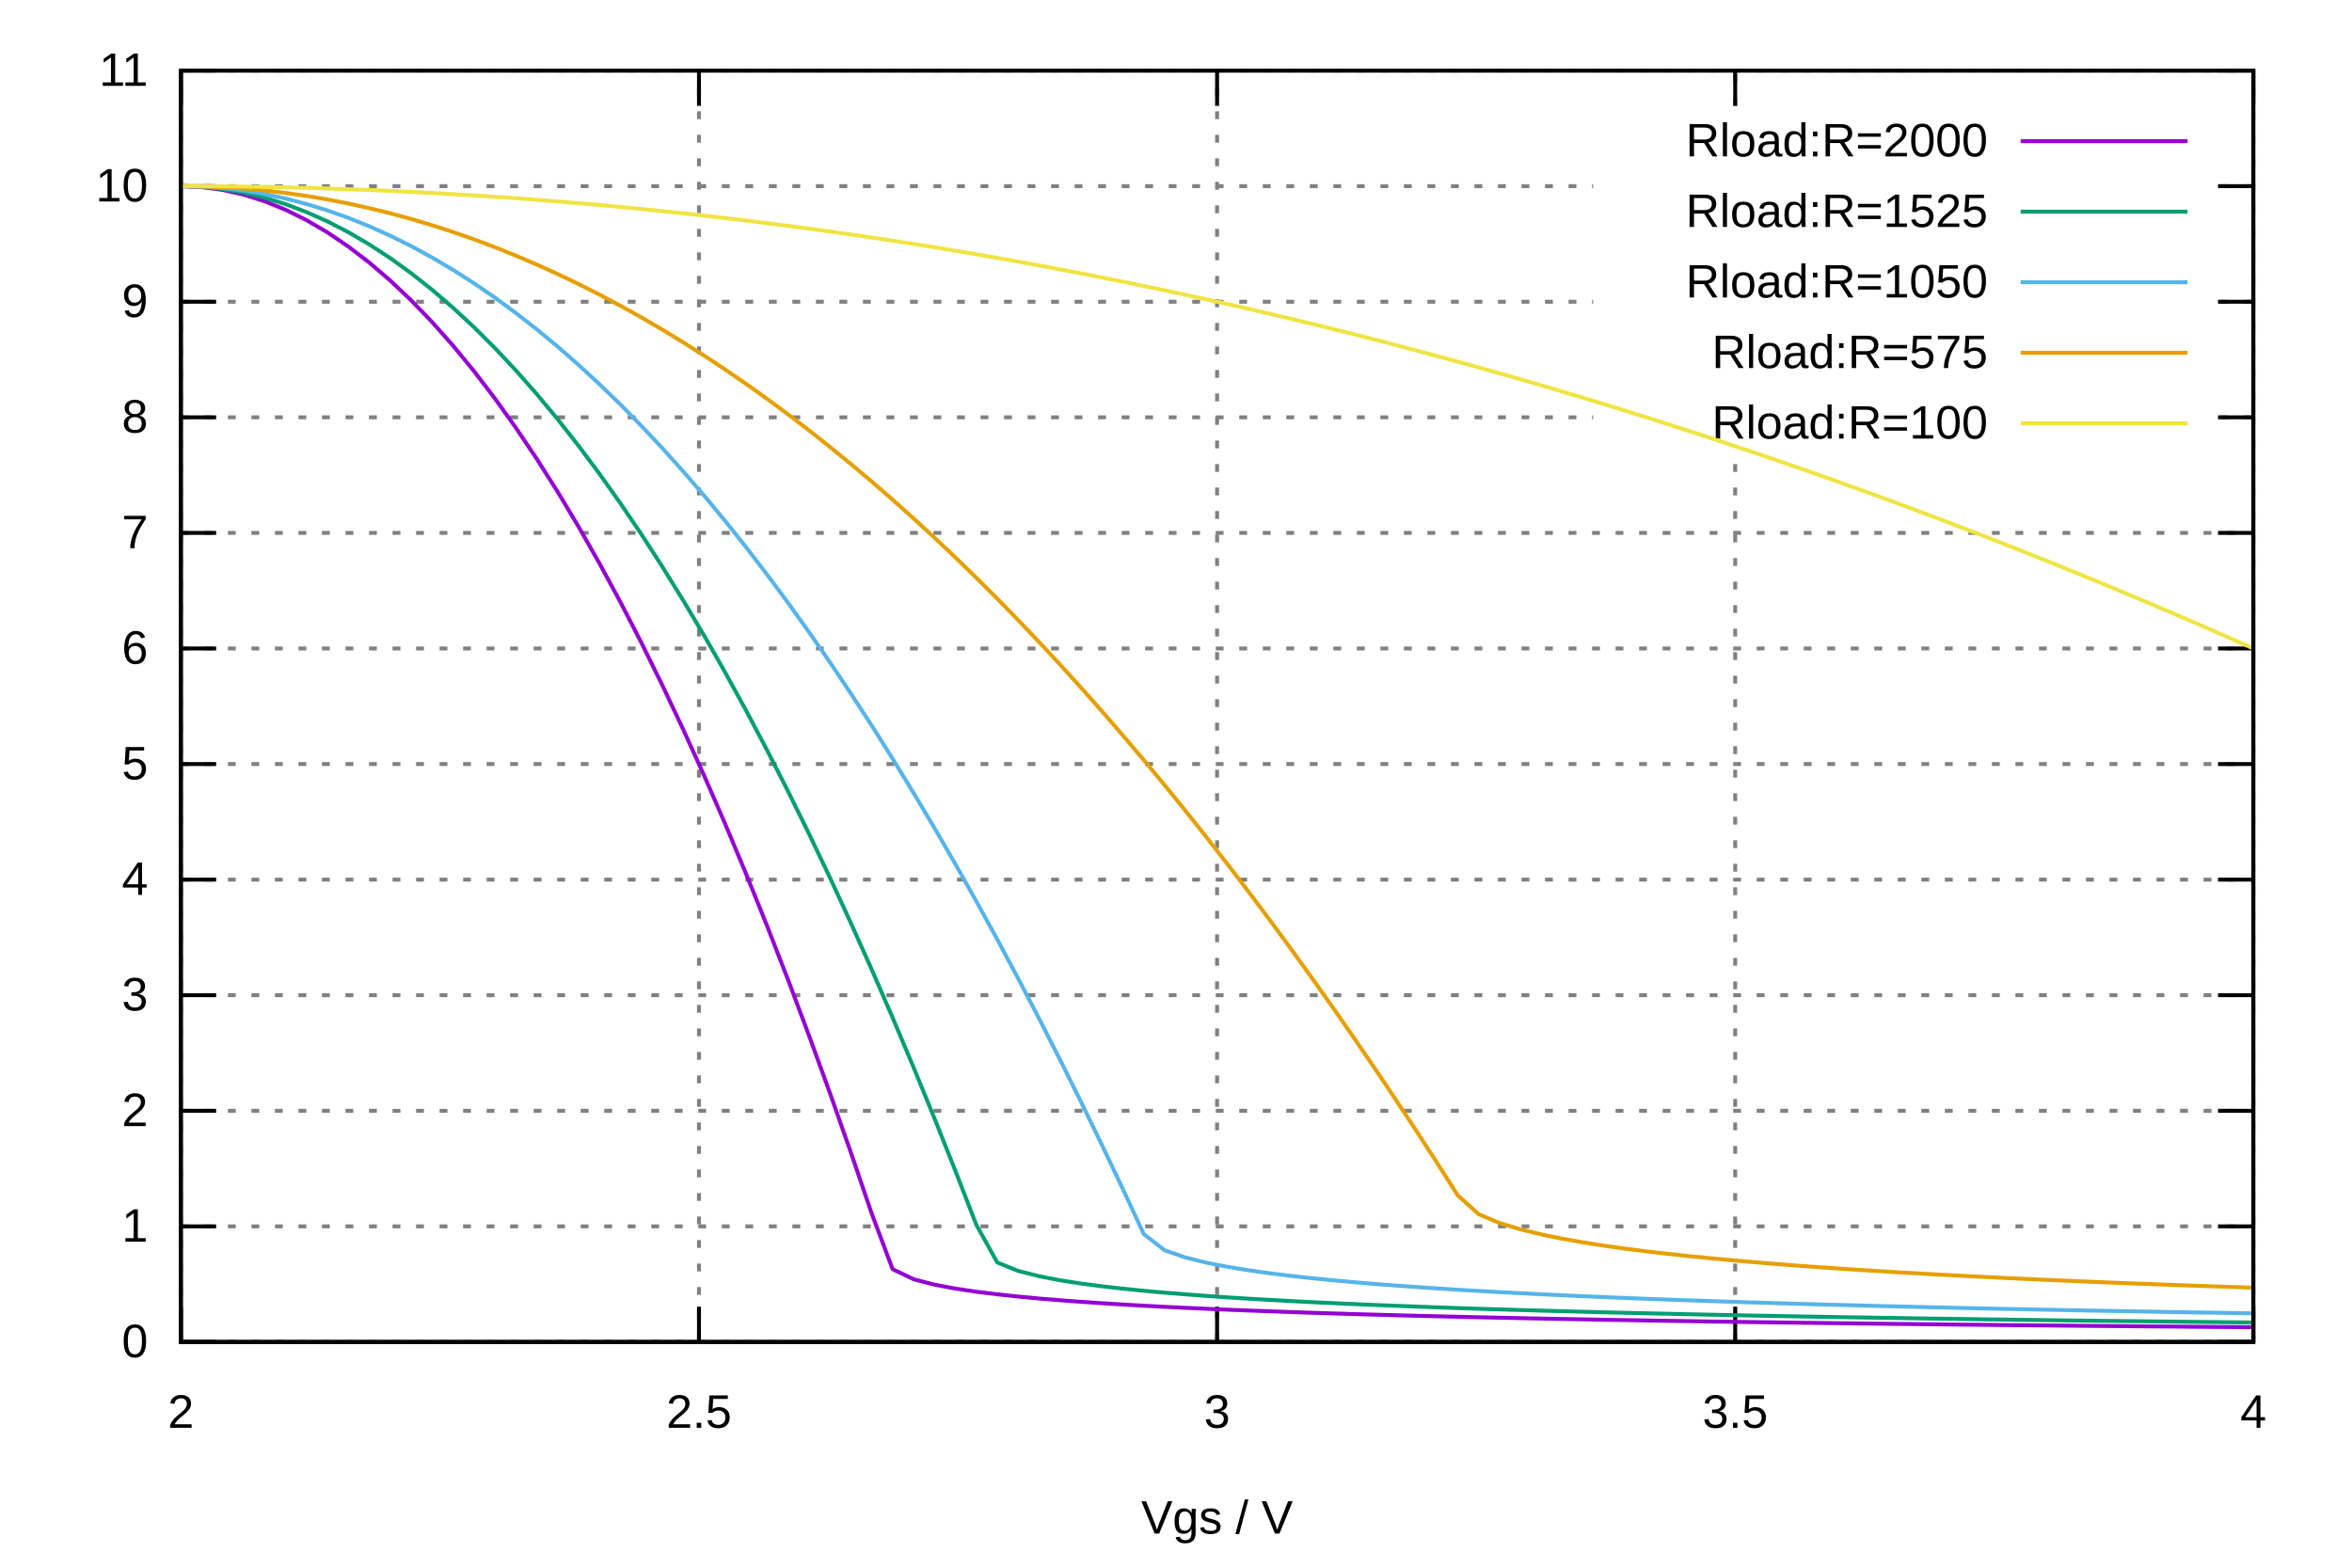
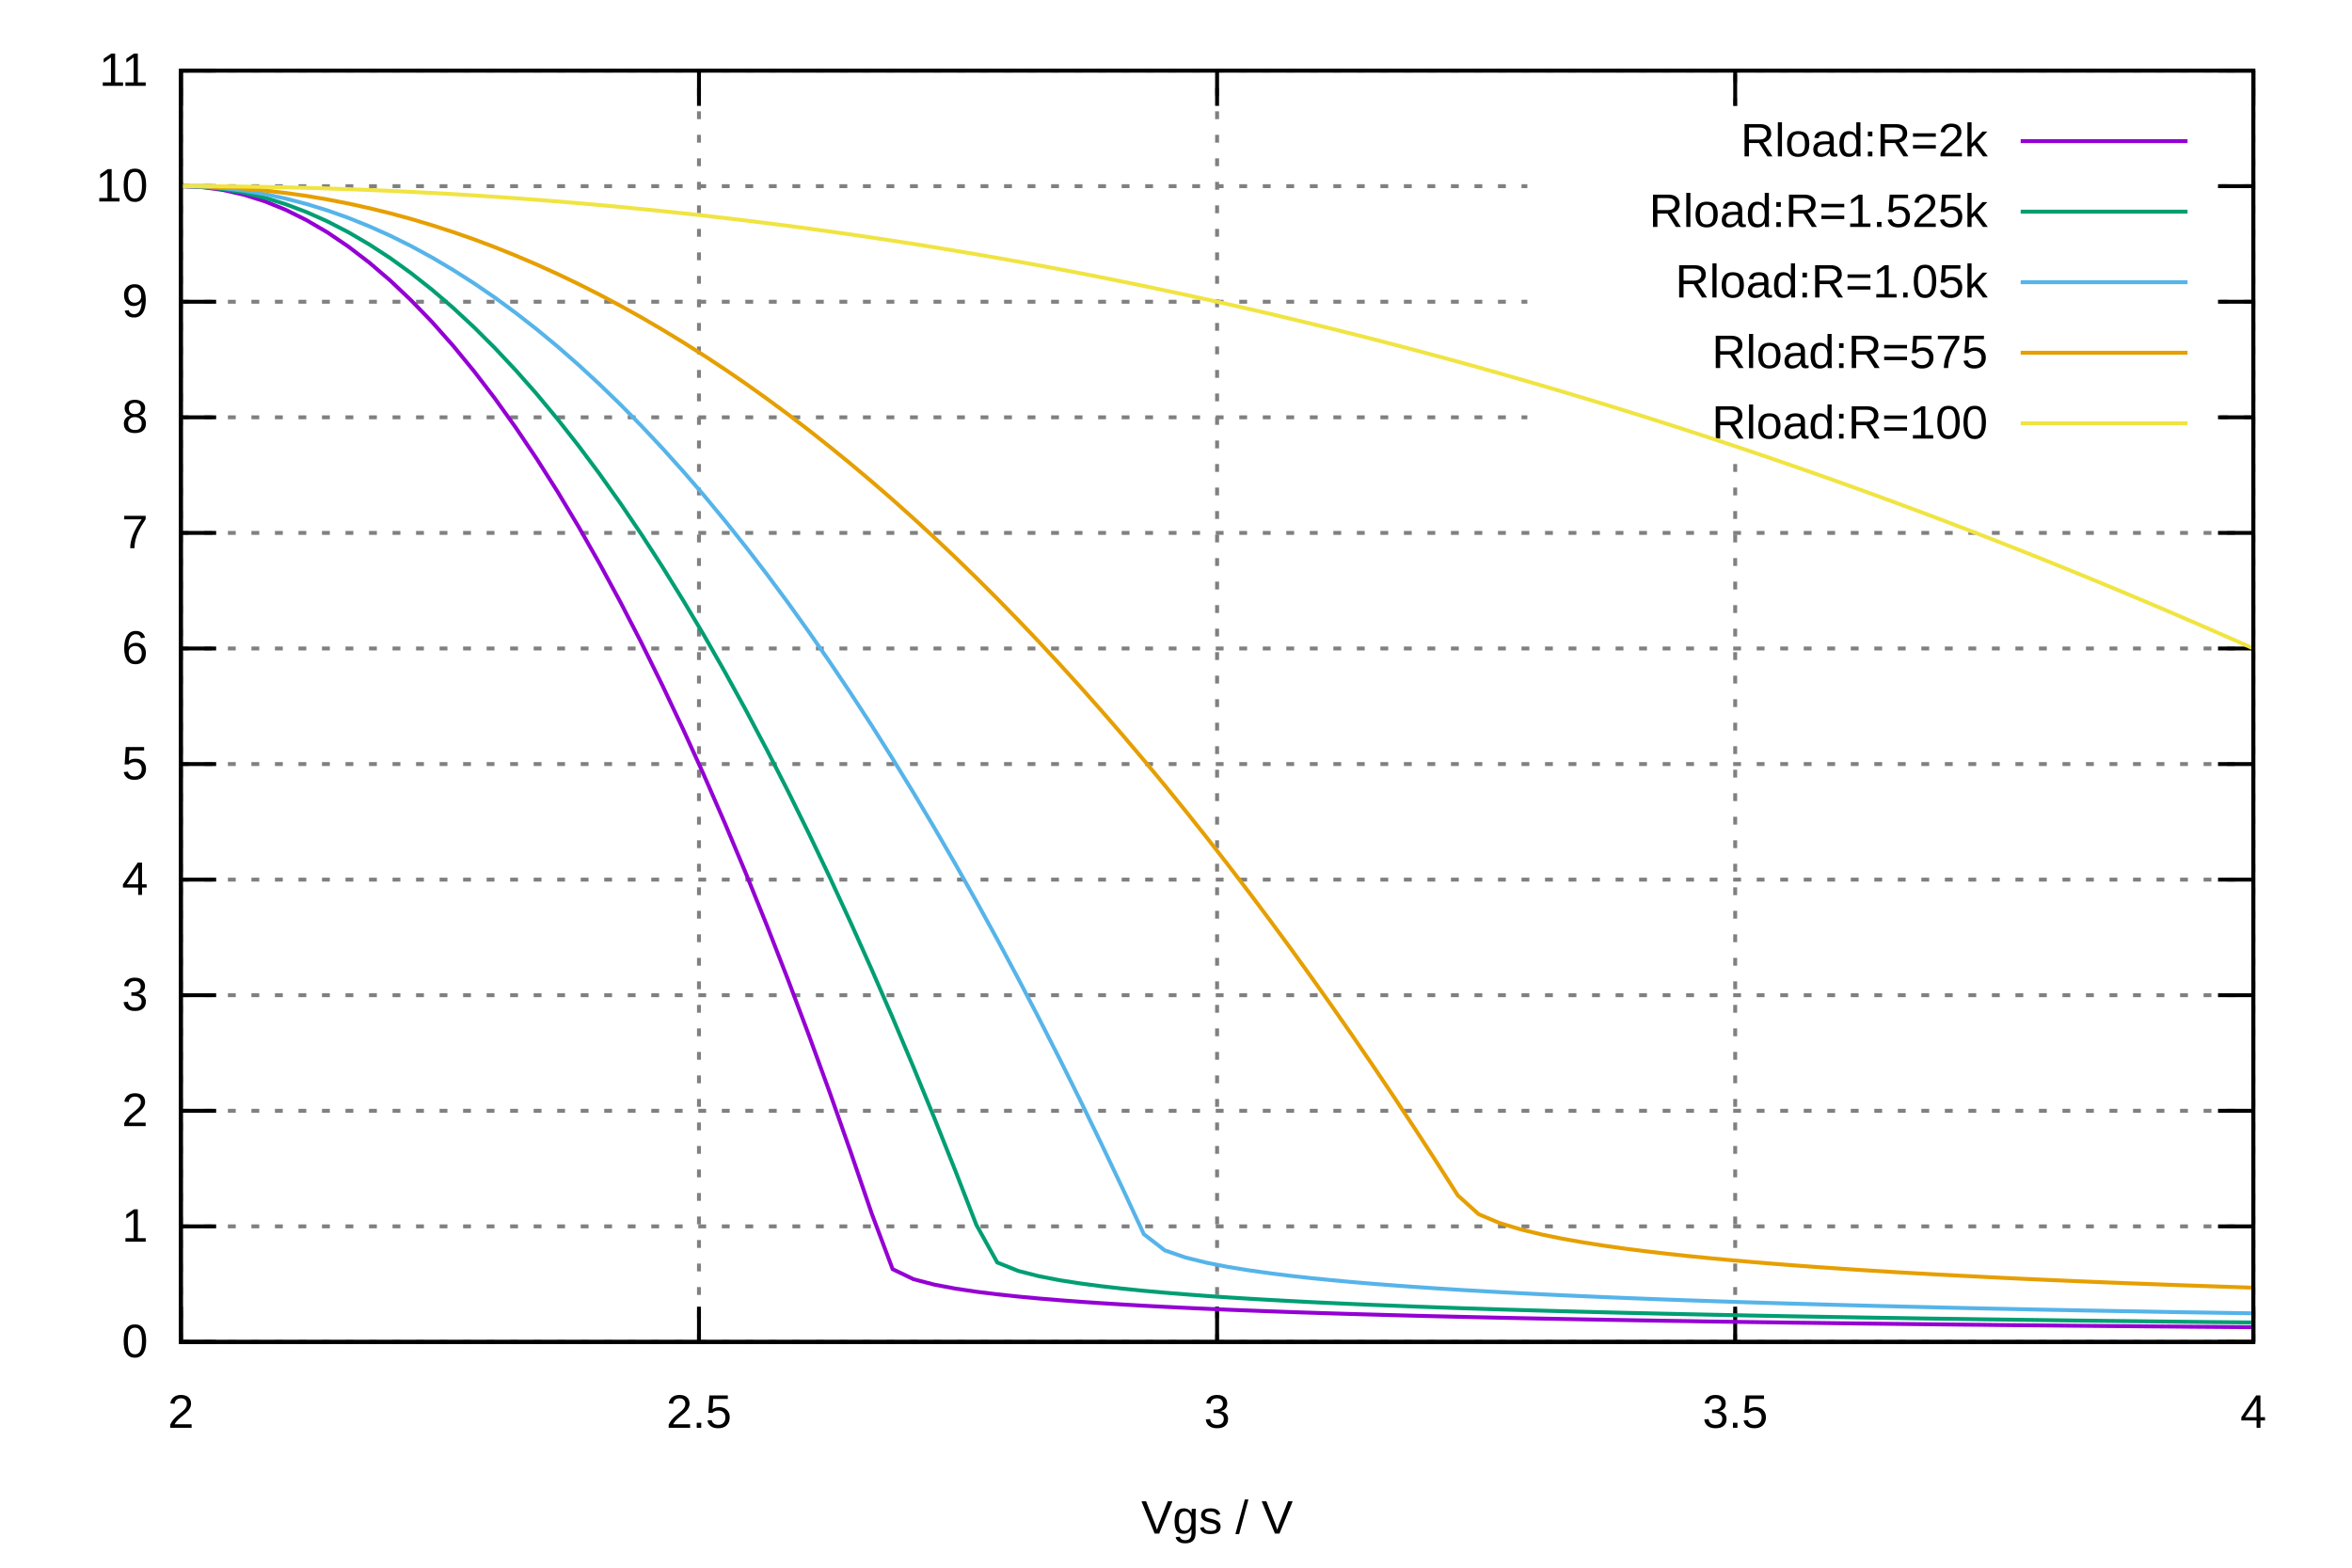
<svg xmlns="http://www.w3.org/2000/svg" xmlns:xlink="http://www.w3.org/1999/xlink" viewBox="0 0 600 400">
  <g id="gnuplot_canvas">
    <rect x="0" y="0" width="600" height="400" fill="none" />
    <defs>
      <circle id="gpDot" r="0.5" stroke-width="0.5" stroke="currentColor" />
      <path id="gpPt0" stroke-width="0.222" stroke="currentColor" d="M-1,0 h2 M0,-1 v2" />
      <path id="gpPt1" stroke-width="0.222" stroke="currentColor" d="M-1,-1 L1,1 M1,-1 L-1,1" />
      <path id="gpPt2" stroke-width="0.222" stroke="currentColor" d="M-1,0 L1,0 M0,-1 L0,1 M-1,-1 L1,1 M-1,1 L1,-1" />
      <rect id="gpPt3" stroke-width="0.222" stroke="currentColor" x="-1" y="-1" width="2" height="2" />
      <rect id="gpPt4" stroke-width="0.222" stroke="currentColor" fill="currentColor" x="-1" y="-1" width="2" height="2" />
      <circle id="gpPt5" stroke-width="0.222" stroke="currentColor" cx="0" cy="0" r="1" />
      <use xlink:href="#gpPt5" id="gpPt6" fill="currentColor" stroke="none" />
      <path id="gpPt7" stroke-width="0.222" stroke="currentColor" d="M0,-1.33 L-1.33,0.67 L1.33,0.67 z" />
      <use xlink:href="#gpPt7" id="gpPt8" fill="currentColor" stroke="none" />
      <use xlink:href="#gpPt7" id="gpPt9" stroke="currentColor" transform="rotate(180)" />
      <use xlink:href="#gpPt9" id="gpPt10" fill="currentColor" stroke="none" />
      <use xlink:href="#gpPt3" id="gpPt11" stroke="currentColor" transform="rotate(45)" />
      <use xlink:href="#gpPt11" id="gpPt12" fill="currentColor" stroke="none" />
      <path id="gpPt13" stroke-width="0.222" stroke="currentColor" d="M0,1.330 L1.265,0.411 L0.782,-1.067 L-0.782,-1.076 L-1.265,0.411 z" />
      <use xlink:href="#gpPt13" id="gpPt14" fill="currentColor" stroke="none" />
      <filter id="textbox" filterUnits="objectBoundingBox" x="0" y="0" height="1" width="1">
        <feFlood flood-color="white" flood-opacity="1" result="bgnd" />
        <feComposite in="SourceGraphic" in2="bgnd" operator="atop" />
      </filter>
      <filter id="greybox" filterUnits="objectBoundingBox" x="0" y="0" height="1" width="1">
        <feFlood flood-color="lightgrey" flood-opacity="1" result="grey" />
        <feComposite in="SourceGraphic" in2="grey" operator="atop" />
      </filter>
    </defs>
    <g fill="none" color="white" stroke="currentColor" stroke-width="1.00" stroke-linecap="butt" stroke-linejoin="miter">
</g>
    <g fill="none" color="black" stroke="currentColor" stroke-width="1.00" stroke-linecap="butt" stroke-linejoin="miter">
</g>
    <g fill="none" color="gray" stroke="currentColor" stroke-width="1.00" stroke-linecap="butt" stroke-linejoin="miter">
      <path stroke="gray" stroke-dasharray="2,4" class="gridline" d="M46.14,342.40 L574.82,342.40  " />
    </g>
    <g fill="none" color="black" stroke="currentColor" stroke-width="1.00" stroke-linecap="butt" stroke-linejoin="miter">
      <path stroke="black" d="M46.14,342.40 L55.14,342.40 M574.82,342.40 L565.82,342.40  " />
      <g transform="translate(37.75,346.30)" stroke="none" fill="black" font-family="Arial" font-size="12.00" text-anchor="end">
        <text>
          <tspan font-family="Arial"> 0</tspan>
        </text>
      </g>
    </g>
    <g fill="none" color="black" stroke="currentColor" stroke-width="1.00" stroke-linecap="butt" stroke-linejoin="miter">
</g>
    <g fill="none" color="gray" stroke="currentColor" stroke-width="1.00" stroke-linecap="butt" stroke-linejoin="miter">
      <path stroke="gray" stroke-dasharray="2,4" class="gridline" d="M46.14,312.91 L574.82,312.91  " />
    </g>
    <g fill="none" color="black" stroke="currentColor" stroke-width="1.00" stroke-linecap="butt" stroke-linejoin="miter">
      <path stroke="black" d="M46.14,312.91 L55.14,312.91 M574.82,312.91 L565.82,312.91  " />
      <g transform="translate(37.75,316.81)" stroke="none" fill="black" font-family="Arial" font-size="12.00" text-anchor="end">
        <text>
          <tspan font-family="Arial"> 1</tspan>
        </text>
      </g>
    </g>
    <g fill="none" color="black" stroke="currentColor" stroke-width="1.00" stroke-linecap="butt" stroke-linejoin="miter">
</g>
    <g fill="none" color="gray" stroke="currentColor" stroke-width="1.00" stroke-linecap="butt" stroke-linejoin="miter">
      <path stroke="gray" stroke-dasharray="2,4" class="gridline" d="M46.14,283.42 L574.82,283.42  " />
    </g>
    <g fill="none" color="black" stroke="currentColor" stroke-width="1.00" stroke-linecap="butt" stroke-linejoin="miter">
      <path stroke="black" d="M46.14,283.42 L55.14,283.42 M574.82,283.42 L565.82,283.42  " />
      <g transform="translate(37.75,287.32)" stroke="none" fill="black" font-family="Arial" font-size="12.00" text-anchor="end">
        <text>
          <tspan font-family="Arial"> 2</tspan>
        </text>
      </g>
    </g>
    <g fill="none" color="black" stroke="currentColor" stroke-width="1.00" stroke-linecap="butt" stroke-linejoin="miter">
</g>
    <g fill="none" color="gray" stroke="currentColor" stroke-width="1.00" stroke-linecap="butt" stroke-linejoin="miter">
      <path stroke="gray" stroke-dasharray="2,4" class="gridline" d="M46.14,253.93 L574.82,253.93  " />
    </g>
    <g fill="none" color="black" stroke="currentColor" stroke-width="1.00" stroke-linecap="butt" stroke-linejoin="miter">
      <path stroke="black" d="M46.14,253.93 L55.14,253.93 M574.82,253.93 L565.82,253.93  " />
      <g transform="translate(37.75,257.83)" stroke="none" fill="black" font-family="Arial" font-size="12.00" text-anchor="end">
        <text>
          <tspan font-family="Arial"> 3</tspan>
        </text>
      </g>
    </g>
    <g fill="none" color="black" stroke="currentColor" stroke-width="1.00" stroke-linecap="butt" stroke-linejoin="miter">
</g>
    <g fill="none" color="gray" stroke="currentColor" stroke-width="1.00" stroke-linecap="butt" stroke-linejoin="miter">
      <path stroke="gray" stroke-dasharray="2,4" class="gridline" d="M46.14,224.44 L574.82,224.44  " />
    </g>
    <g fill="none" color="black" stroke="currentColor" stroke-width="1.00" stroke-linecap="butt" stroke-linejoin="miter">
      <path stroke="black" d="M46.14,224.44 L55.14,224.44 M574.82,224.44 L565.82,224.44  " />
      <g transform="translate(37.75,228.34)" stroke="none" fill="black" font-family="Arial" font-size="12.00" text-anchor="end">
        <text>
          <tspan font-family="Arial"> 4</tspan>
        </text>
      </g>
    </g>
    <g fill="none" color="black" stroke="currentColor" stroke-width="1.00" stroke-linecap="butt" stroke-linejoin="miter">
</g>
    <g fill="none" color="gray" stroke="currentColor" stroke-width="1.00" stroke-linecap="butt" stroke-linejoin="miter">
      <path stroke="gray" stroke-dasharray="2,4" class="gridline" d="M46.14,194.95 L574.82,194.95  " />
    </g>
    <g fill="none" color="black" stroke="currentColor" stroke-width="1.00" stroke-linecap="butt" stroke-linejoin="miter">
      <path stroke="black" d="M46.14,194.95 L55.14,194.95 M574.82,194.95 L565.82,194.95  " />
      <g transform="translate(37.75,198.85)" stroke="none" fill="black" font-family="Arial" font-size="12.00" text-anchor="end">
        <text>
          <tspan font-family="Arial"> 5</tspan>
        </text>
      </g>
    </g>
    <g fill="none" color="black" stroke="currentColor" stroke-width="1.00" stroke-linecap="butt" stroke-linejoin="miter">
</g>
    <g fill="none" color="gray" stroke="currentColor" stroke-width="1.00" stroke-linecap="butt" stroke-linejoin="miter">
      <path stroke="gray" stroke-dasharray="2,4" class="gridline" d="M46.14,165.46 L574.82,165.46  " />
    </g>
    <g fill="none" color="black" stroke="currentColor" stroke-width="1.00" stroke-linecap="butt" stroke-linejoin="miter">
      <path stroke="black" d="M46.14,165.46 L55.14,165.46 M574.82,165.46 L565.82,165.46  " />
      <g transform="translate(37.75,169.36)" stroke="none" fill="black" font-family="Arial" font-size="12.00" text-anchor="end">
        <text>
          <tspan font-family="Arial"> 6</tspan>
        </text>
      </g>
    </g>
    <g fill="none" color="black" stroke="currentColor" stroke-width="1.00" stroke-linecap="butt" stroke-linejoin="miter">
</g>
    <g fill="none" color="gray" stroke="currentColor" stroke-width="1.00" stroke-linecap="butt" stroke-linejoin="miter">
      <path stroke="gray" stroke-dasharray="2,4" class="gridline" d="M46.14,135.97 L574.82,135.97  " />
    </g>
    <g fill="none" color="black" stroke="currentColor" stroke-width="1.00" stroke-linecap="butt" stroke-linejoin="miter">
      <path stroke="black" d="M46.14,135.97 L55.14,135.97 M574.82,135.97 L565.82,135.97  " />
      <g transform="translate(37.75,139.87)" stroke="none" fill="black" font-family="Arial" font-size="12.00" text-anchor="end">
        <text>
          <tspan font-family="Arial"> 7</tspan>
        </text>
      </g>
    </g>
    <g fill="none" color="black" stroke="currentColor" stroke-width="1.00" stroke-linecap="butt" stroke-linejoin="miter">
</g>
    <g fill="none" color="gray" stroke="currentColor" stroke-width="1.00" stroke-linecap="butt" stroke-linejoin="miter">
-       <path stroke="gray" stroke-dasharray="2,4" class="gridline" d="M46.14,106.48 L406.41,106.48 M566.43,106.48 L574.82,106.48  " />
+       <path stroke="gray" stroke-dasharray="2,4" class="gridline" d="M46.14,106.48 L389.63,106.48 M566.43,106.48 L574.82,106.48  " />
    </g>
    <g fill="none" color="black" stroke="currentColor" stroke-width="1.00" stroke-linecap="butt" stroke-linejoin="miter">
      <path stroke="black" d="M46.14,106.48 L55.14,106.48 M574.82,106.48 L565.82,106.48  " />
      <g transform="translate(37.75,110.38)" stroke="none" fill="black" font-family="Arial" font-size="12.00" text-anchor="end">
        <text>
          <tspan font-family="Arial"> 8</tspan>
        </text>
      </g>
    </g>
    <g fill="none" color="black" stroke="currentColor" stroke-width="1.00" stroke-linecap="butt" stroke-linejoin="miter">
</g>
    <g fill="none" color="gray" stroke="currentColor" stroke-width="1.00" stroke-linecap="butt" stroke-linejoin="miter">
-       <path stroke="gray" stroke-dasharray="2,4" class="gridline" d="M46.14,76.99 L406.41,76.99 M566.43,76.99 L574.82,76.99  " />
+       <path stroke="gray" stroke-dasharray="2,4" class="gridline" d="M46.14,76.99 L389.63,76.99 M566.43,76.99 L574.82,76.99  " />
    </g>
    <g fill="none" color="black" stroke="currentColor" stroke-width="1.00" stroke-linecap="butt" stroke-linejoin="miter">
      <path stroke="black" d="M46.14,76.99 L55.14,76.99 M574.82,76.99 L565.82,76.99  " />
      <g transform="translate(37.75,80.89)" stroke="none" fill="black" font-family="Arial" font-size="12.00" text-anchor="end">
        <text>
          <tspan font-family="Arial"> 9</tspan>
        </text>
      </g>
    </g>
    <g fill="none" color="black" stroke="currentColor" stroke-width="1.00" stroke-linecap="butt" stroke-linejoin="miter">
</g>
    <g fill="none" color="gray" stroke="currentColor" stroke-width="1.00" stroke-linecap="butt" stroke-linejoin="miter">
-       <path stroke="gray" stroke-dasharray="2,4" class="gridline" d="M46.14,47.50 L406.41,47.50 M566.43,47.50 L574.82,47.50  " />
+       <path stroke="gray" stroke-dasharray="2,4" class="gridline" d="M46.14,47.50 L389.63,47.50 M566.43,47.50 L574.82,47.50  " />
    </g>
    <g fill="none" color="black" stroke="currentColor" stroke-width="1.00" stroke-linecap="butt" stroke-linejoin="miter">
      <path stroke="black" d="M46.14,47.50 L55.14,47.50 M574.82,47.50 L565.82,47.50  " />
      <g transform="translate(37.75,51.40)" stroke="none" fill="black" font-family="Arial" font-size="12.00" text-anchor="end">
        <text>
          <tspan font-family="Arial"> 10</tspan>
        </text>
      </g>
    </g>
    <g fill="none" color="black" stroke="currentColor" stroke-width="1.00" stroke-linecap="butt" stroke-linejoin="miter">
</g>
    <g fill="none" color="gray" stroke="currentColor" stroke-width="1.00" stroke-linecap="butt" stroke-linejoin="miter">
      <path stroke="gray" stroke-dasharray="2,4" class="gridline" d="M46.14,18.01 L574.82,18.01  " />
    </g>
    <g fill="none" color="black" stroke="currentColor" stroke-width="1.00" stroke-linecap="butt" stroke-linejoin="miter">
      <path stroke="black" d="M46.14,18.01 L55.14,18.01 M574.82,18.01 L565.82,18.01  " />
      <g transform="translate(37.75,21.91)" stroke="none" fill="black" font-family="Arial" font-size="12.00" text-anchor="end">
        <text>
          <tspan font-family="Arial"> 11</tspan>
        </text>
      </g>
    </g>
    <g fill="none" color="black" stroke="currentColor" stroke-width="1.00" stroke-linecap="butt" stroke-linejoin="miter">
</g>
    <g fill="none" color="gray" stroke="currentColor" stroke-width="1.00" stroke-linecap="butt" stroke-linejoin="miter">
      <path stroke="gray" stroke-dasharray="2,4" class="gridline" d="M46.14,342.40 L46.14,18.01  " />
    </g>
    <g fill="none" color="black" stroke="currentColor" stroke-width="1.00" stroke-linecap="butt" stroke-linejoin="miter">
      <path stroke="black" d="M46.14,342.40 L46.14,333.40 M46.14,18.01 L46.14,27.01  " />
      <g transform="translate(46.14,364.30)" stroke="none" fill="black" font-family="Arial" font-size="12.00" text-anchor="middle">
        <text>
          <tspan font-family="Arial"> 2</tspan>
        </text>
      </g>
    </g>
    <g fill="none" color="black" stroke="currentColor" stroke-width="1.00" stroke-linecap="butt" stroke-linejoin="miter">
</g>
    <g fill="none" color="gray" stroke="currentColor" stroke-width="1.00" stroke-linecap="butt" stroke-linejoin="miter">
      <path stroke="gray" stroke-dasharray="2,4" class="gridline" d="M178.31,342.40 L178.31,18.01  " />
    </g>
    <g fill="none" color="black" stroke="currentColor" stroke-width="1.00" stroke-linecap="butt" stroke-linejoin="miter">
      <path stroke="black" d="M178.31,342.40 L178.31,333.40 M178.31,18.01 L178.31,27.01  " />
      <g transform="translate(178.31,364.30)" stroke="none" fill="black" font-family="Arial" font-size="12.00" text-anchor="middle">
        <text>
          <tspan font-family="Arial"> 2.5</tspan>
        </text>
      </g>
    </g>
    <g fill="none" color="black" stroke="currentColor" stroke-width="1.00" stroke-linecap="butt" stroke-linejoin="miter">
</g>
    <g fill="none" color="gray" stroke="currentColor" stroke-width="1.00" stroke-linecap="butt" stroke-linejoin="miter">
      <path stroke="gray" stroke-dasharray="2,4" class="gridline" d="M310.48,342.40 L310.48,18.01  " />
    </g>
    <g fill="none" color="black" stroke="currentColor" stroke-width="1.00" stroke-linecap="butt" stroke-linejoin="miter">
      <path stroke="black" d="M310.48,342.40 L310.48,333.40 M310.48,18.01 L310.48,27.01  " />
      <g transform="translate(310.48,364.30)" stroke="none" fill="black" font-family="Arial" font-size="12.00" text-anchor="middle">
        <text>
          <tspan font-family="Arial"> 3</tspan>
        </text>
      </g>
    </g>
    <g fill="none" color="black" stroke="currentColor" stroke-width="1.00" stroke-linecap="butt" stroke-linejoin="miter">
</g>
    <g fill="none" color="gray" stroke="currentColor" stroke-width="1.00" stroke-linecap="butt" stroke-linejoin="miter">
      <path stroke="gray" stroke-dasharray="2,4" class="gridline" d="M442.65,342.40 L442.65,117.01 M442.65,27.01 L442.65,18.01  " />
    </g>
    <g fill="none" color="black" stroke="currentColor" stroke-width="1.00" stroke-linecap="butt" stroke-linejoin="miter">
      <path stroke="black" d="M442.65,342.40 L442.65,333.40 M442.65,18.01 L442.65,27.01  " />
      <g transform="translate(442.65,364.30)" stroke="none" fill="black" font-family="Arial" font-size="12.00" text-anchor="middle">
        <text>
          <tspan font-family="Arial"> 3.5</tspan>
        </text>
      </g>
    </g>
    <g fill="none" color="black" stroke="currentColor" stroke-width="1.00" stroke-linecap="butt" stroke-linejoin="miter">
</g>
    <g fill="none" color="gray" stroke="currentColor" stroke-width="1.00" stroke-linecap="butt" stroke-linejoin="miter">
      <path stroke="gray" stroke-dasharray="2,4" class="gridline" d="M574.82,342.40 L574.82,18.01  " />
    </g>
    <g fill="none" color="black" stroke="currentColor" stroke-width="1.00" stroke-linecap="butt" stroke-linejoin="miter">
      <path stroke="black" d="M574.82,342.40 L574.82,333.40 M574.82,18.01 L574.82,27.01  " />
      <g transform="translate(574.82,364.30)" stroke="none" fill="black" font-family="Arial" font-size="12.00" text-anchor="middle">
        <text>
          <tspan font-family="Arial"> 4</tspan>
        </text>
      </g>
    </g>
    <g fill="none" color="black" stroke="currentColor" stroke-width="1.00" stroke-linecap="butt" stroke-linejoin="miter">
</g>
    <g fill="none" color="black" stroke="currentColor" stroke-width="1.00" stroke-linecap="butt" stroke-linejoin="miter">
      <path stroke="black" d="M46.14,18.01 L46.14,342.40 L574.82,342.40 L574.82,18.01 L46.14,18.01 Z  " />
    </g>
    <g fill="none" color="black" stroke="currentColor" stroke-width="1.00" stroke-linecap="butt" stroke-linejoin="miter">
      <g transform="translate(310.48,391.30)" stroke="none" fill="black" font-family="Arial" font-size="12.00" text-anchor="middle">
        <text>
          <tspan font-family="Arial">Vgs / V</tspan>
        </text>
      </g>
    </g>
    <g fill="none" color="black" stroke="currentColor" stroke-width="1.00" stroke-linecap="butt" stroke-linejoin="miter">
</g>
    <g id="gnuplot_plot_1">
      <g fill="none" color="black" stroke="currentColor" stroke-width="1.00" stroke-linecap="butt" stroke-linejoin="miter">
        <g transform="translate(507.09,39.91)" stroke="none" fill="black" font-family="Arial" font-size="12.00" text-anchor="end">
          <text>
-             <tspan font-family="Arial">Rload:R=2000</tspan>
+             <tspan font-family="Arial">Rload:R=2k</tspan>
          </text>
        </g>
      </g>
      <g fill="none" color="black" stroke="currentColor" stroke-width="1.00" stroke-linecap="butt" stroke-linejoin="miter">
        <path stroke="rgb(148,   0, 211)" d="M515.48,36.01 L558.04,36.01 M46.14,47.50 L51.48,47.74 L56.82,48.46 L62.16,49.67 L67.50,51.35 L72.84,53.52   L78.18,56.17 L83.52,59.29 L88.86,62.91 L94.20,67.00 L99.54,71.57 L104.88,76.63 L110.22,82.16 L115.56,88.18   L120.90,94.68 L126.24,101.66 L131.58,109.12 L136.92,117.07 L142.26,125.49 L147.60,134.40 L152.94,143.78 L158.28,153.65   L163.62,164.00 L168.96,174.84 L174.30,186.15 L179.65,197.94 L184.99,210.22 L190.33,222.98 L195.67,236.22 L201.01,249.94   L206.35,264.14 L211.69,278.82 L217.03,293.99 L222.37,309.63 L227.71,323.83 L233.05,326.40 L238.39,327.79 L243.73,328.79   L249.07,329.59 L254.41,330.25 L259.75,330.82 L265.09,331.32 L270.43,331.76 L275.77,332.16 L281.11,332.52 L286.45,332.85   L291.79,333.16 L297.13,333.44 L302.47,333.70 L307.81,333.94 L313.15,334.17 L318.49,334.38 L323.83,334.58 L329.17,334.77   L334.51,334.95 L339.85,335.12 L345.19,335.28 L350.53,335.43 L355.87,335.58 L361.21,335.72 L366.55,335.85 L371.89,335.98   L377.23,336.10 L382.57,336.22 L387.91,336.33 L393.25,336.44 L398.59,336.54 L403.93,336.64 L409.27,336.74 L414.61,336.83   L419.95,336.92 L425.29,337.01 L430.63,337.09 L435.97,337.18 L441.31,337.25 L446.66,337.33 L452.00,337.40 L457.34,337.48   L462.68,337.54 L468.02,337.61 L473.36,337.68 L478.70,337.74 L484.04,337.80 L489.38,337.86 L494.72,337.92 L500.06,337.98   L505.40,338.03 L510.74,338.09 L516.08,338.14 L521.42,338.19 L526.76,338.24 L532.10,338.29 L537.44,338.34 L542.78,338.38   L548.12,338.43 L553.46,338.47 L558.80,338.52 L564.14,338.56 L569.48,338.60 L574.82,338.64  " />
      </g>
    </g>
    <g id="gnuplot_plot_2">
      <g fill="none" color="black" stroke="currentColor" stroke-width="1.00" stroke-linecap="butt" stroke-linejoin="miter">
        <g transform="translate(507.09,57.91)" stroke="none" fill="black" font-family="Arial" font-size="12.00" text-anchor="end">
          <text>
-             <tspan font-family="Arial">Rload:R=1525</tspan>
+             <tspan font-family="Arial">Rload:R=1.525k</tspan>
          </text>
        </g>
      </g>
      <g fill="none" color="black" stroke="currentColor" stroke-width="1.00" stroke-linecap="butt" stroke-linejoin="miter">
        <path stroke="rgb(  0, 158, 115)" d="M515.48,54.01 L558.04,54.01 M46.14,47.50 L51.48,47.68 L56.82,48.23 L62.16,49.15 L67.50,50.44 L72.84,52.09   L78.18,54.11 L83.52,56.49 L88.86,59.25 L94.20,62.37 L99.54,65.85 L104.88,69.71 L110.22,73.93 L115.56,78.52   L120.90,83.47 L126.24,88.80 L131.58,94.49 L136.92,100.54 L142.26,106.97 L147.60,113.76 L152.94,120.92 L158.28,128.44   L163.62,136.33 L168.96,144.59 L174.30,153.22 L179.65,162.21 L184.99,171.57 L190.33,181.30 L195.67,191.40 L201.01,201.86   L206.35,212.69 L211.69,223.88 L217.03,235.45 L222.37,247.38 L227.71,259.67 L233.05,272.34 L238.39,285.37 L243.73,298.77   L249.07,312.53 L254.41,322.13 L259.75,324.28 L265.09,325.64 L270.43,326.67 L275.77,327.50 L281.11,328.20 L286.45,328.81   L291.79,329.35 L297.13,329.83 L302.47,330.26 L307.81,330.66 L313.15,331.03 L318.49,331.36 L323.83,331.67 L329.17,331.96   L334.51,332.24 L339.85,332.49 L345.19,332.73 L350.53,332.96 L355.87,333.17 L361.21,333.38 L366.55,333.57 L371.89,333.76   L377.23,333.93 L382.57,334.10 L387.91,334.26 L393.25,334.41 L398.59,334.56 L403.93,334.70 L409.27,334.84 L414.61,334.97   L419.95,335.09 L425.29,335.21 L430.63,335.33 L435.97,335.44 L441.31,335.55 L446.66,335.66 L452.00,335.76 L457.34,335.86   L462.68,335.95 L468.02,336.04 L473.36,336.13 L478.70,336.22 L484.04,336.30 L489.38,336.39 L494.72,336.47 L500.06,336.54   L505.40,336.62 L510.74,336.69 L516.08,336.76 L521.42,336.83 L526.76,336.90 L532.10,336.97 L537.44,337.03 L542.78,337.09   L548.12,337.15 L553.46,337.21 L558.80,337.27 L564.14,337.33 L569.48,337.38 L574.82,337.44  " />
      </g>
    </g>
    <g id="gnuplot_plot_3">
      <g fill="none" color="black" stroke="currentColor" stroke-width="1.00" stroke-linecap="butt" stroke-linejoin="miter">
        <g transform="translate(507.09,75.91)" stroke="none" fill="black" font-family="Arial" font-size="12.00" text-anchor="end">
          <text>
-             <tspan font-family="Arial">Rload:R=1050</tspan>
+             <tspan font-family="Arial">Rload:R=1.05k</tspan>
          </text>
        </g>
      </g>
      <g fill="none" color="black" stroke="currentColor" stroke-width="1.00" stroke-linecap="butt" stroke-linejoin="miter">
        <path stroke="rgb( 86, 180, 233)" d="M515.48,72.01 L558.04,72.01 M46.14,47.50 L51.48,47.63 L56.82,48.01 L62.16,48.64 L67.50,49.52 L72.84,50.66   L78.18,52.05 L83.52,53.69 L88.86,55.59 L94.20,57.74 L99.54,60.14 L104.88,62.79 L110.22,65.70 L115.56,68.86   L120.90,72.27 L126.24,75.93 L131.58,79.85 L136.92,84.02 L142.26,88.44 L147.60,93.12 L152.94,98.05 L158.28,103.23   L163.62,108.66 L168.96,114.35 L174.30,120.29 L179.65,126.48 L184.99,132.93 L190.33,139.63 L195.67,146.58 L201.01,153.78   L206.35,161.24 L211.69,168.94 L217.03,176.91 L222.37,185.12 L227.71,193.59 L233.05,202.31 L238.39,211.28 L243.73,220.50   L249.07,229.98 L254.41,239.71 L259.75,249.70 L265.09,259.93 L270.43,270.42 L275.77,281.16 L281.11,292.16 L286.45,303.40   L291.79,314.90 L297.13,319.03 L302.47,320.87 L307.81,322.19 L313.15,323.24 L318.49,324.11 L323.83,324.86 L329.17,325.53   L334.51,326.12 L339.85,326.65 L345.19,327.14 L350.53,327.59 L355.87,328.00 L361.21,328.38 L366.55,328.74 L371.89,329.08   L377.23,329.39 L382.57,329.69 L387.91,329.97 L393.25,330.24 L398.59,330.49 L403.93,330.73 L409.27,330.96 L414.61,331.18   L419.95,331.39 L425.29,331.59 L430.63,331.78 L435.97,331.96 L441.31,332.14 L446.66,332.31 L452.00,332.47 L457.34,332.63   L462.68,332.78 L468.02,332.93 L473.36,333.07 L478.70,333.21 L484.04,333.34 L489.38,333.47 L494.72,333.60 L500.06,333.72   L505.40,333.84 L510.74,333.95 L516.08,334.06 L521.42,334.17 L526.76,334.27 L532.10,334.38 L537.44,334.47 L542.78,334.57   L548.12,334.66 L553.46,334.76 L558.80,334.85 L564.14,334.93 L569.48,335.02 L574.82,335.10  " />
      </g>
    </g>
    <g id="gnuplot_plot_4">
      <g fill="none" color="black" stroke="currentColor" stroke-width="1.00" stroke-linecap="butt" stroke-linejoin="miter">
        <g transform="translate(507.09,93.91)" stroke="none" fill="black" font-family="Arial" font-size="12.00" text-anchor="end">
          <text>
            <tspan font-family="Arial">Rload:R=575</tspan>
          </text>
        </g>
      </g>
      <g fill="none" color="black" stroke="currentColor" stroke-width="1.00" stroke-linecap="butt" stroke-linejoin="miter">
        <path stroke="rgb(230, 159,   0)" d="M515.48,90.01 L558.04,90.01 M46.14,47.50 L51.48,47.57 L56.82,47.78 L62.16,48.12 L67.50,48.61 L72.84,49.23   L78.18,49.99 L83.52,50.89 L88.86,51.93 L94.20,53.11 L99.54,54.42 L104.88,55.87 L110.22,57.47 L115.56,59.20   L120.90,61.06 L126.24,63.07 L131.58,65.22 L136.92,67.50 L142.26,69.92 L147.60,72.48 L152.94,75.18 L158.28,78.02   L163.62,80.99 L168.96,84.11 L174.30,87.36 L179.65,90.75 L184.99,94.28 L190.33,97.95 L195.67,101.76 L201.01,105.70   L206.35,109.78 L211.69,114.01 L217.03,118.37 L222.37,122.86 L227.71,127.50 L233.05,132.28 L238.39,137.19 L243.73,142.24   L249.07,147.43 L254.41,152.76 L259.75,158.23 L265.09,163.83 L270.43,169.58 L275.77,175.46 L281.11,181.48 L286.45,187.64   L291.79,193.94 L297.13,200.37 L302.47,206.95 L307.81,213.66 L313.15,220.51 L318.49,227.50 L323.83,234.63 L329.17,241.89   L334.51,249.30 L339.85,256.84 L345.19,264.52 L350.53,272.34 L355.87,280.30 L361.21,288.40 L366.55,296.63 L371.89,305.01   L377.23,309.82 L382.57,312.07 L387.91,313.68 L393.25,314.98 L398.59,316.07 L403.93,317.01 L409.27,317.85 L414.61,318.60   L419.95,319.28 L425.29,319.90 L430.63,320.48 L435.97,321.01 L441.31,321.51 L446.66,321.98 L452.00,322.42 L457.34,322.84   L462.68,323.23 L468.02,323.60 L473.36,323.96 L478.70,324.29 L484.04,324.62 L489.38,324.92 L494.72,325.22 L500.06,325.50   L505.40,325.77 L510.74,326.04 L516.08,326.29 L521.42,326.53 L526.76,326.76 L532.10,326.99 L537.44,327.21 L542.78,327.42   L548.12,327.62 L553.46,327.82 L558.80,328.01 L564.14,328.20 L569.48,328.38 L574.82,328.56  " />
      </g>
    </g>
    <g id="gnuplot_plot_5">
      <g fill="none" color="black" stroke="currentColor" stroke-width="1.00" stroke-linecap="butt" stroke-linejoin="miter">
        <g transform="translate(507.09,111.91)" stroke="none" fill="black" font-family="Arial" font-size="12.00" text-anchor="end">
          <text>
            <tspan font-family="Arial">Rload:R=100</tspan>
          </text>
        </g>
      </g>
      <g fill="none" color="black" stroke="currentColor" stroke-width="1.00" stroke-linecap="butt" stroke-linejoin="miter">
        <path stroke="rgb(240, 228,  66)" d="M515.48,108.01 L558.04,108.01 M46.14,47.50 L51.48,47.51 L56.82,47.55 L62.16,47.61 L67.50,47.69 L72.84,47.80   L78.18,47.93 L83.52,48.09 L88.86,48.27 L94.20,48.47 L99.54,48.70 L104.88,48.96 L110.22,49.23 L115.56,49.53   L120.90,49.86 L126.24,50.21 L131.58,50.58 L136.92,50.98 L142.26,51.40 L147.60,51.84 L152.94,52.31 L158.28,52.81   L163.62,53.33 L168.96,53.87 L174.30,54.43 L179.65,55.02 L184.99,55.64 L190.33,56.27 L195.67,56.94 L201.01,57.62   L206.35,58.33 L211.69,59.07 L217.03,59.82 L222.37,60.61 L227.71,61.41 L233.05,62.24 L238.39,63.10 L243.73,63.98   L249.07,64.88 L254.41,65.81 L259.75,66.76 L265.09,67.73 L270.43,68.73 L275.77,69.75 L281.11,70.80 L286.45,71.87   L291.79,72.97 L297.13,74.09 L302.47,75.23 L307.81,76.40 L313.15,77.59 L318.49,78.80 L323.83,80.04 L329.17,81.31   L334.51,82.60 L339.85,83.91 L345.19,85.24 L350.53,86.60 L355.87,87.99 L361.21,89.40 L366.55,90.83 L371.89,92.28   L377.23,93.76 L382.57,95.27 L387.91,96.80 L393.25,98.35 L398.59,99.93 L403.93,101.53 L409.27,103.15 L414.61,104.80   L419.95,106.47 L425.29,108.17 L430.63,109.89 L435.97,111.64 L441.31,113.41 L446.66,115.20 L452.00,117.02 L457.34,118.86   L462.68,120.72 L468.02,122.61 L473.36,124.53 L478.70,126.46 L484.04,128.43 L489.38,130.41 L494.72,132.42 L500.06,134.46   L505.40,136.51 L510.74,138.60 L516.08,140.70 L521.42,142.83 L526.76,144.99 L532.10,147.17 L537.44,149.37 L542.78,151.60   L548.12,153.85 L553.46,156.12 L558.80,158.42 L564.14,160.74 L569.48,163.09 L574.82,165.46  " />
      </g>
    </g>
    <g id="gnuplot_plot_6">
      <g fill="none" color="black" stroke="currentColor" stroke-width="1.00" stroke-linecap="butt" stroke-linejoin="miter">
</g>
    </g>
    <g fill="none" color="white" stroke="rgb(  0, 114, 178)" stroke-width="2.00" stroke-linecap="butt" stroke-linejoin="miter">
</g>
    <g fill="none" color="black" stroke="currentColor" stroke-width="2.00" stroke-linecap="butt" stroke-linejoin="miter">
</g>
    <g fill="none" color="black" stroke="black" stroke-width="1.00" stroke-linecap="butt" stroke-linejoin="miter">
</g>
    <g fill="none" color="black" stroke="currentColor" stroke-width="1.00" stroke-linecap="butt" stroke-linejoin="miter">
      <path stroke="black" d="M46.14,18.01 L46.14,342.40 L574.82,342.40 L574.82,18.01 L46.14,18.01 Z  " />
    </g>
    <g fill="none" color="black" stroke="currentColor" stroke-width="1.00" stroke-linecap="butt" stroke-linejoin="miter">
</g>
  </g>
</svg>
